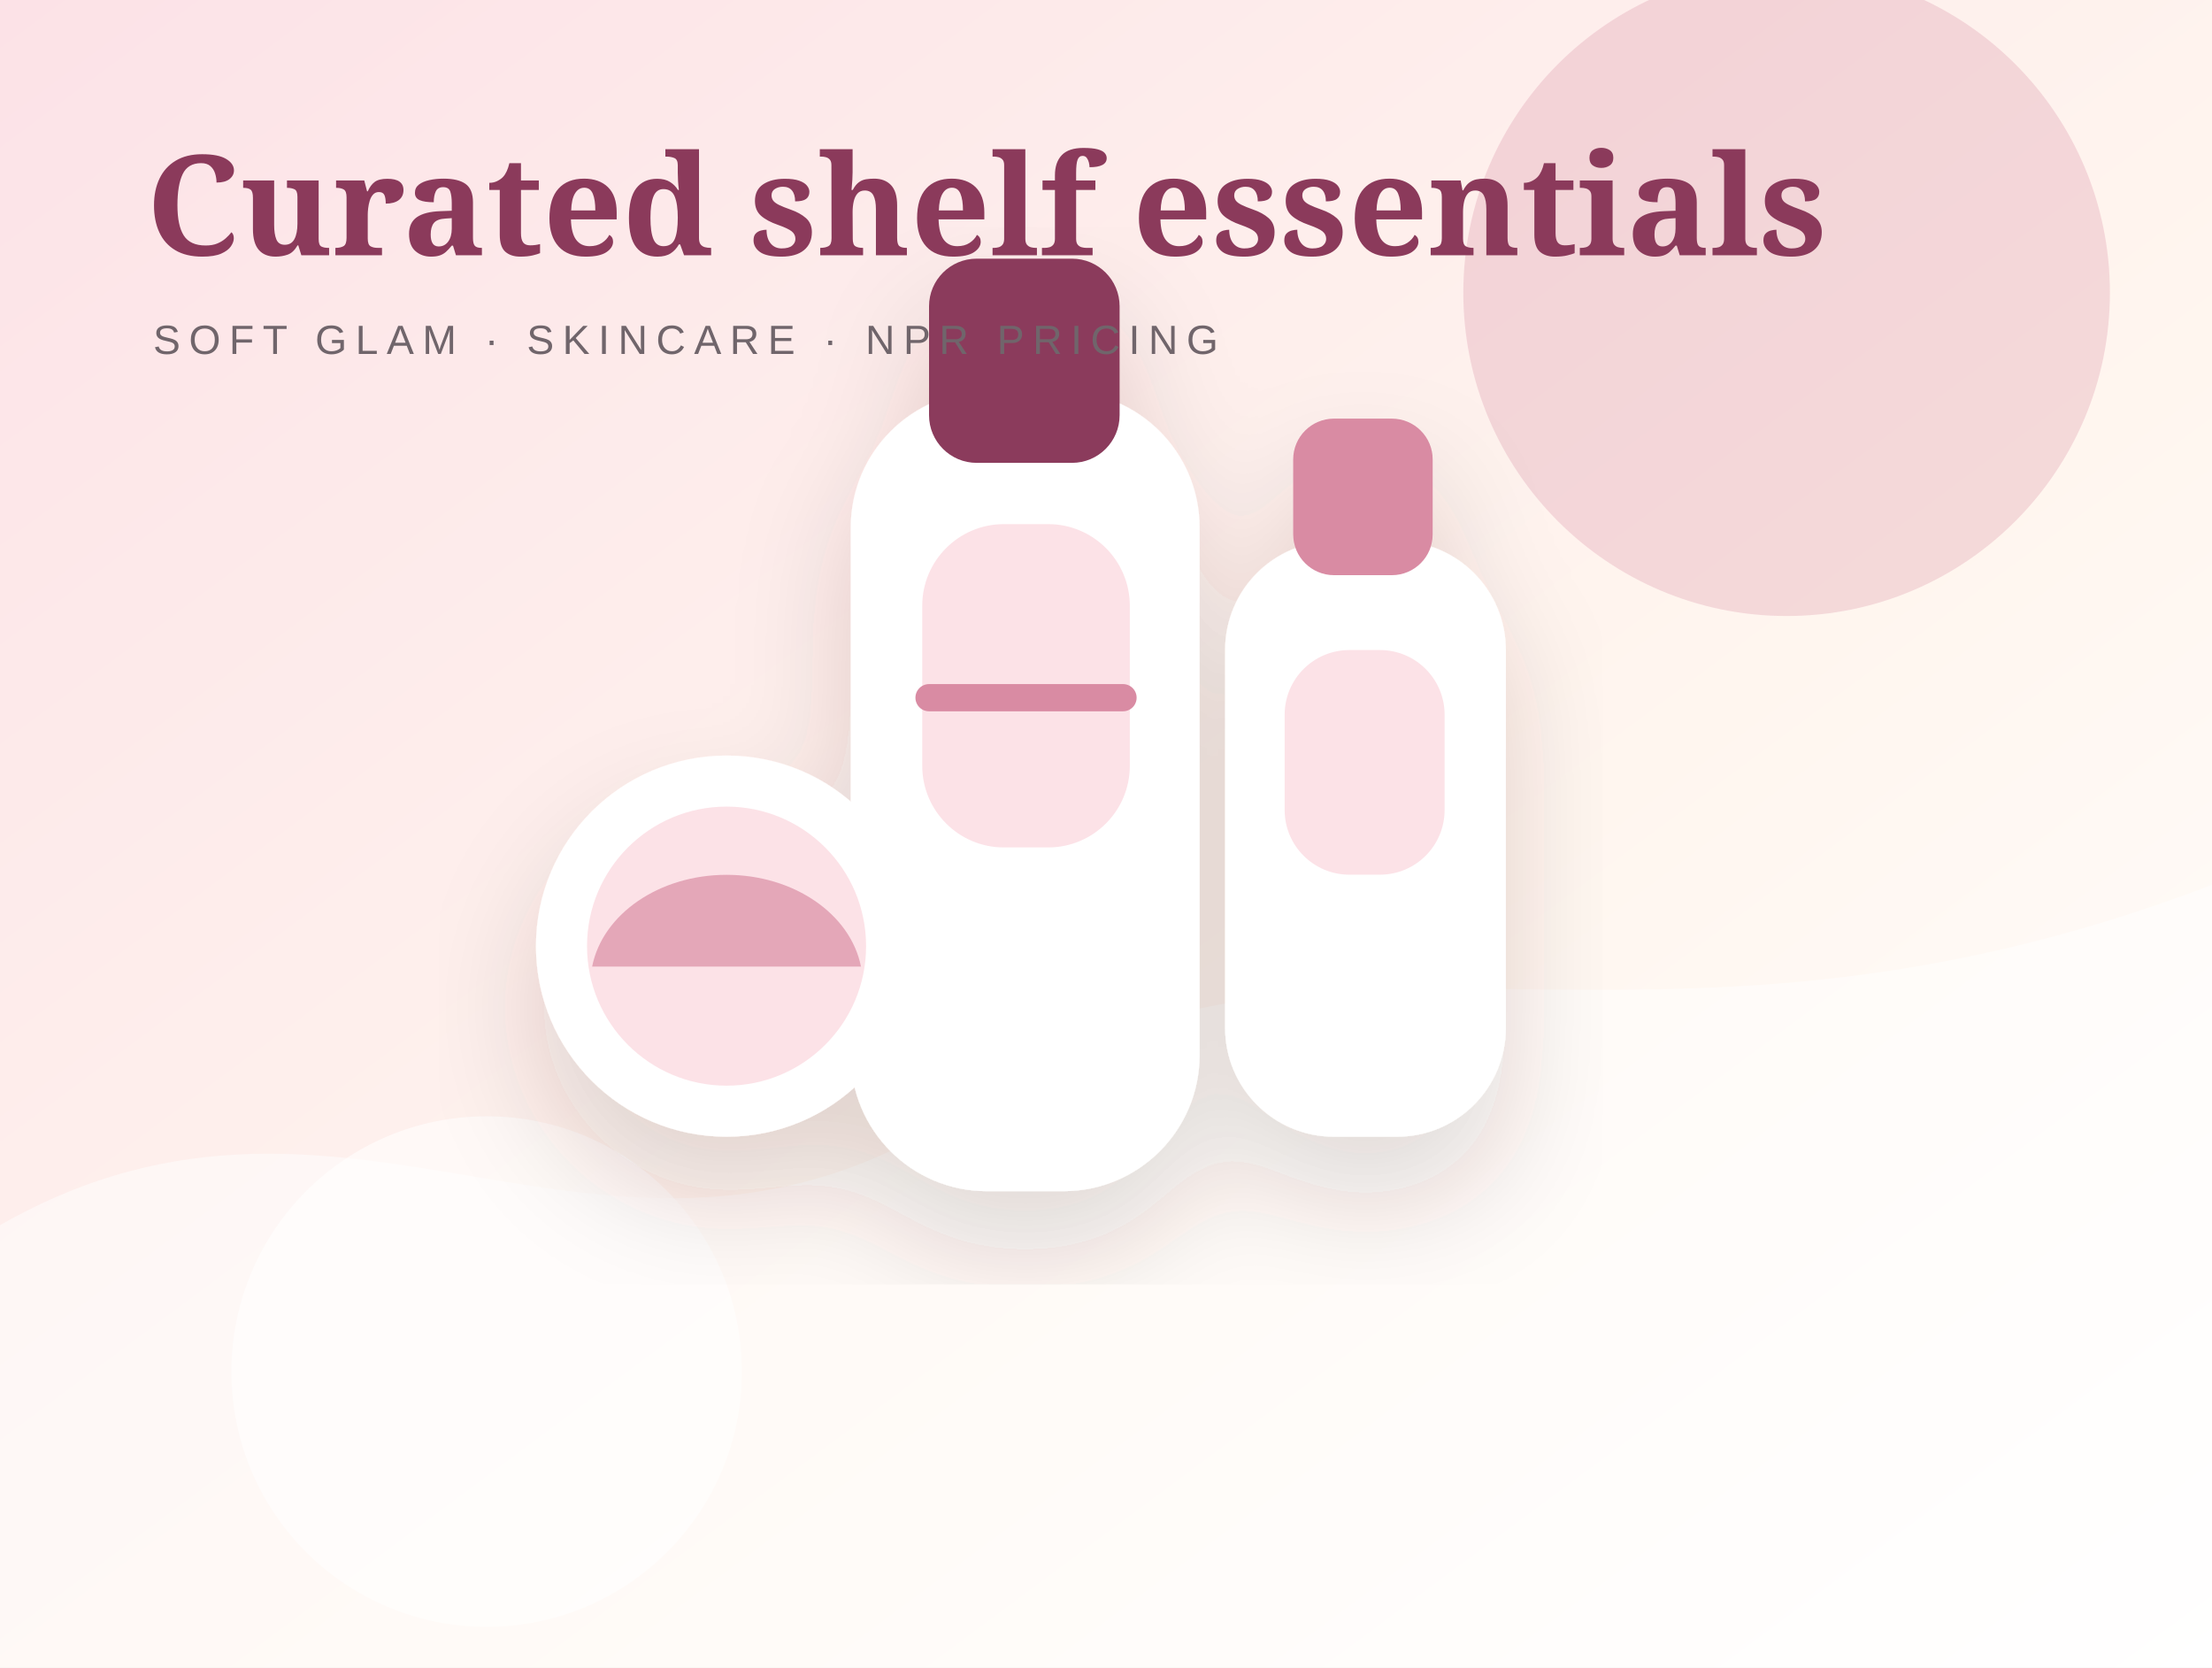
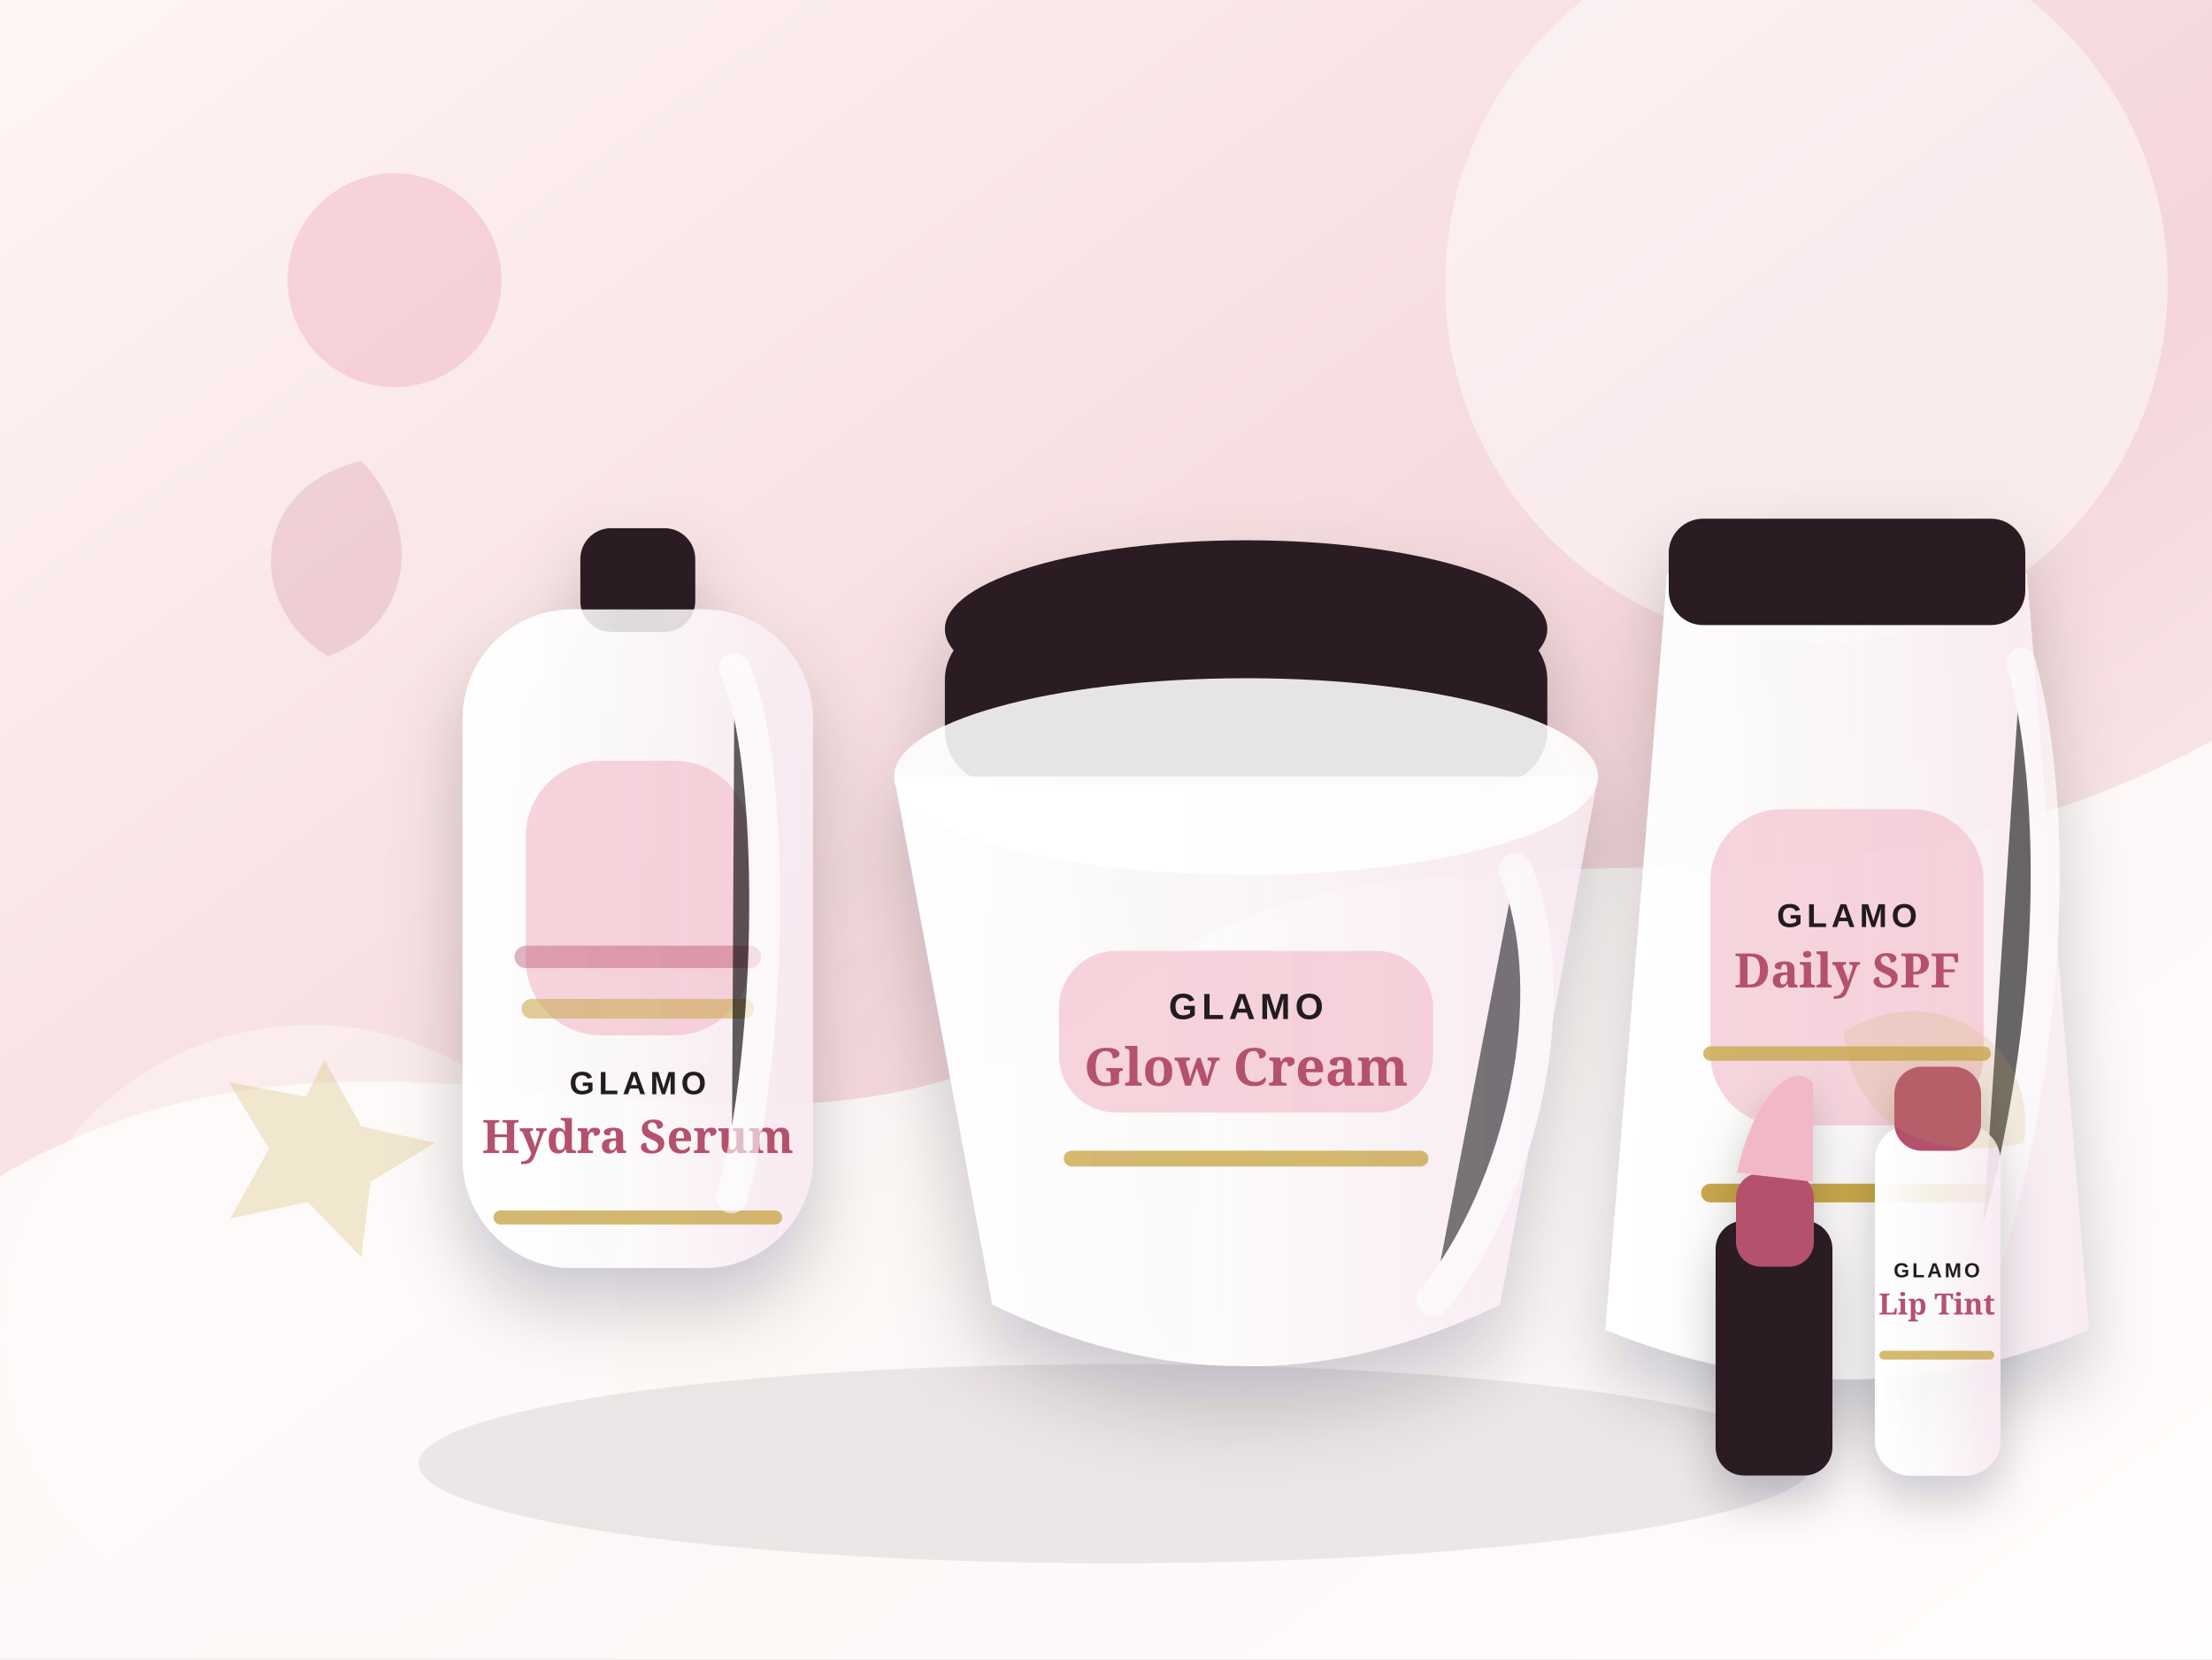
- <svg xmlns="http://www.w3.org/2000/svg" width="1300" height="980" viewBox="0 0 1300 980" role="img" aria-label="Curated shelf essentials">
+ <svg xmlns="http://www.w3.org/2000/svg" width="1200" height="900" viewBox="0 0 1200 900" role="img" aria-label="The GLAMO beauty shelf">
  <defs>
-     <linearGradient id="bg" x1="0" y1="0" x2="1" y2="1">
-       <stop stop-color="#FCE2E7" />
-       <stop offset=".6" stop-color="#FFF6EF" />
-       <stop offset="1" stop-color="#fff" />
+     <linearGradient id="bg-editorial-shop" x1="0" y1="0" x2="1" y2="1">
+       <stop offset="0" stop-color="#FFF6F4" />
+       <stop offset="0.58" stop-color="#F4D6DA" />
+       <stop offset="1" stop-color="#FFFDFC" />
    </linearGradient>
-     <filter id="s">
-       <feDropShadow dx="0" dy="36" stdDeviation="34" flood-color="#432134" flood-opacity="0.16" />
+     <radialGradient id="halo-editorial-shop" cx="63%" cy="26%" r="64%">
+       <stop offset="0" stop-color="#FFFFFF" stop-opacity="0.96" />
+       <stop offset="0.54" stop-color="#FFFFFF" stop-opacity="0.32" />
+       <stop offset="1" stop-color="#FFFFFF" stop-opacity="0" />
+     </radialGradient>
+     <linearGradient id="glass-editorial-shop" x1="0" x2="1">
+       <stop offset="0" stop-color="#FFFFFF" stop-opacity="0.98" />
+       <stop offset="0.45" stop-color="#FFFFFF" stop-opacity="0.84" />
+       <stop offset="1" stop-color="#F9EAF2" stop-opacity="0.92" />
+     </linearGradient>
+     <filter id="shadow-editorial-shop" x="-40%" y="-40%" width="180%" height="180%">
+       <feDropShadow dx="0" dy="28" stdDeviation="26" flood-color="#1A0A1E" flood-opacity="0.22" />
+     </filter>
+     <filter id="softshadow-editorial-shop" x="-50%" y="-50%" width="200%" height="200%">
+       <feDropShadow dx="0" dy="16" stdDeviation="18" flood-color="#8B3A8F" flood-opacity="0.16" />
    </filter>
  </defs>
-   <rect width="1300" height="980" fill="url(#bg)" />
-   <circle cx="1050" cy="172" r="190" fill="#D98BA3" opacity=".28" />
-   <circle cx="286" cy="806" r="150" fill="#fff" opacity=".58" />
-   <path d="M0 720 C210 600 360 790 570 650 C780 510 960 650 1300 520 L1300 980 L0 980Z" fill="#fff" opacity=".48" />
-   <g filter="url(#s)">
-     <rect x="500" y="230" width="205" height="470" rx="80" fill="#fff" />
-     <rect x="542" y="308" width="122" height="190" rx="48" fill="#FCE2E7" />
-     <rect x="546" y="152" width="112" height="120" rx="28" fill="#8B3A5B" />
-     <line x1="546" y1="410" x2="660" y2="410" stroke="#D98BA3" stroke-width="16" stroke-linecap="round" />
-     <rect x="720" y="318" width="165" height="350" rx="64" fill="#fff" />
-     <rect x="755" y="382" width="94" height="132" rx="38" fill="#FCE2E7" />
-     <rect x="760" y="246" width="82" height="92" rx="24" fill="#D98BA3" />
-     <circle cx="427" cy="556" r="112" fill="#fff" />
-     <circle cx="427" cy="556" r="82" fill="#FCE2E7" />
-     <path d="M348 568 a80 64 0 0 1 158 0" fill="#D98BA3" opacity=".68" />
+   <rect width="1200" height="900" fill="url(#bg-editorial-shop)" />
+   <circle cx="980" cy="154" r="196" fill="#FFFFFF" opacity="0.48" />
+   <circle cx="168" cy="724" r="168" fill="#FFFFFF" opacity="0.38" />
+   <circle cx="214" cy="152" r="58" fill="#F1B9C7" opacity="0.52" />
+   <path d="M0 638 C218 510 420 680 602 540 C770 410 958 532 1200 402 L1200 900 L0 900Z" fill="#FFFDFC" opacity=".84" />
+   <g transform="translate(-34 114) scale(.76)">
+     <g filter="url(#shadow-editorial-shop)">
+       <rect x="459.0" y="227" width="82" height="74" rx="22" fill="#2A1A24" />
+       <rect x="375.0" y="285" width="250" height="470" rx="78" fill="url(#glass-editorial-shop)" />
+       <rect x="420.0" y="393" width="160" height="196" rx="54" fill="#F1B9C7" opacity="0.60" />
+       <rect x="412.0" y="525" width="176" height="16" rx="8" fill="#B4516D" opacity="0.42" />
+       <rect x="417.0" y="563" width="166" height="14" rx="7" fill="#C9A84C" opacity="0.56" />
+       <text x="500" y="631" text-anchor="middle" font-family="DM Sans, Arial, sans-serif" font-size="23" font-weight="700" letter-spacing="3" fill="#241F22">GLAMO</text>
+       <text x="500" y="673" text-anchor="middle" font-family="Cormorant Garamond, Georgia, serif" font-size="33" font-weight="600" fill="#B4516D">Hydra Serum</text>
+       <line x1="402.0" y1="719" x2="598.0" y2="719" stroke="#C9A84C" stroke-width="10" stroke-linecap="round" opacity="0.8" />
+       <path d="M569.0 327 C599.0 391 597.0 601 567.0 705" stroke="#FFFFFF" stroke-width="22" stroke-linecap="round" opacity="0.62" />
+     </g>
  </g>
-   <text x="86" y="150" font-family="Georgia,serif" font-size="82" font-weight="700" fill="#8B3A5B">Curated shelf essentials</text>
-   <text x="90" y="208" font-family="Arial,sans-serif" font-size="24" letter-spacing="5" fill="#70656B">SOFT GLAM · SKINCARE · NPR PRICING</text>
+   <g transform="translate(246 54) scale(.86)">
+     <g filter="url(#shadow-editorial-shop)">
+       <ellipse cx="500" cy="334" rx="190" ry="56" fill="#2A1A24" />
+       <rect x="310" y="332" width="380" height="100" rx="34" fill="#2A1A24" />
+       <path d="M278 427 H722 L660 760 Q500 838 340 760 Z" fill="url(#glass-editorial-shop)" />
+       <ellipse cx="500" cy="427" rx="222" ry="62" fill="#FFFFFF" opacity="0.88" />
+       <rect x="382" y="537" width="236" height="102" rx="36" fill="#F1B9C7" opacity="0.60" />
+       <text x="500" y="580" text-anchor="middle" font-family="DM Sans, Arial, sans-serif" font-size="23" font-weight="700" letter-spacing="3" fill="#241F22">GLAMO</text>
+       <text x="500" y="622" text-anchor="middle" font-family="Cormorant Garamond, Georgia, serif" font-size="33" font-weight="600" fill="#B4516D">Glow Cream</text>
+       <line x1="390.0" y1="668" x2="610.0" y2="668" stroke="#C9A84C" stroke-width="10" stroke-linecap="round" opacity="0.8" />
+       <path d="M670 486 C702 565 674 688 618 757" stroke="#FFFFFF" stroke-width="21" stroke-linecap="round" opacity="0.52" />
+     </g>
+   </g>
+   <g transform="translate(612 116) scale(.78)">
+     <g filter="url(#shadow-editorial-shop)">
+       <path d="M375 250 H625 L668 776 Q500 845 332 776 Z" fill="url(#glass-editorial-shop)" />
+       <rect x="376" y="212" width="248" height="74" rx="24" fill="#2A1A24" />
+       <rect x="405" y="414" width="190" height="220" rx="50" fill="#F1B9C7" opacity="0.58" />
+       <line x1="405" y1="681" x2="595" y2="681" stroke="#C9A84C" stroke-width="13" stroke-linecap="round" />
+       <text x="500" y="496" text-anchor="middle" font-family="DM Sans, Arial, sans-serif" font-size="23" font-weight="700" letter-spacing="3" fill="#241F22">GLAMO</text>
+       <text x="500" y="538" text-anchor="middle" font-family="Cormorant Garamond, Georgia, serif" font-size="33" font-weight="600" fill="#B4516D">Daily SPF</text>
+       <line x1="405.0" y1="584" x2="595.0" y2="584" stroke="#C9A84C" stroke-width="10" stroke-linecap="round" opacity="0.8" />
+       <path d="M621 312 C650 416 642 598 592 745" stroke="#FFFFFF" stroke-width="20" stroke-linecap="round" opacity="0.58" />
+     </g>
+   </g>
+   <g transform="translate(756 426) scale(.48)">
+     <g filter="url(#shadow-editorial-shop)">
+       <rect x="364" y="492" width="132" height="288" rx="32" fill="#2A1A24" />
+       <rect x="387" y="438" width="88" height="106" rx="28" fill="#B4516D" />
+       <path d="M388 438 C405 358 448 308 474 336 L474 448 Z" fill="#F1B9C7" />
+       <rect x="544" y="384" width="142" height="396" rx="40" fill="url(#glass-editorial-shop)" />
+       <rect x="566" y="318" width="98" height="95" rx="31" fill="#B4516D" />
+       <text x="614" y="556" text-anchor="middle" font-family="DM Sans, Arial, sans-serif" font-size="23" font-weight="700" letter-spacing="3" fill="#241F22">GLAMO</text>
+       <text x="614" y="598" text-anchor="middle" font-family="Cormorant Garamond, Georgia, serif" font-size="33" font-weight="600" fill="#B4516D">Lip Tint</text>
+       <line x1="554.0" y1="644" x2="674.0" y2="644" stroke="#C9A84C" stroke-width="10" stroke-linecap="round" opacity="0.8" />
+     </g>
+   </g>
+   <ellipse cx="605" cy="794" rx="378" ry="54" fill="#1A0A1E" opacity=".08" />
+   <g opacity=".62">
+     <path d="M178 356 C134 330 134 265 196 250 C232 288 222 340 178 356Z" fill="#B4516D" opacity=".28" />
+     <path d="M1000 560 C1046 530 1106 562 1098 620 C1044 632 1004 607 1000 560Z" fill="#C9A84C" opacity=".27" />
+     <path d="M176 575 l20 36 40 9 -35 21 -5 41 -29 -30 -42 9 21 -38 -22 -36 42 8z" fill="#C9A84C" opacity=".40" />
+   </g>
</svg>
